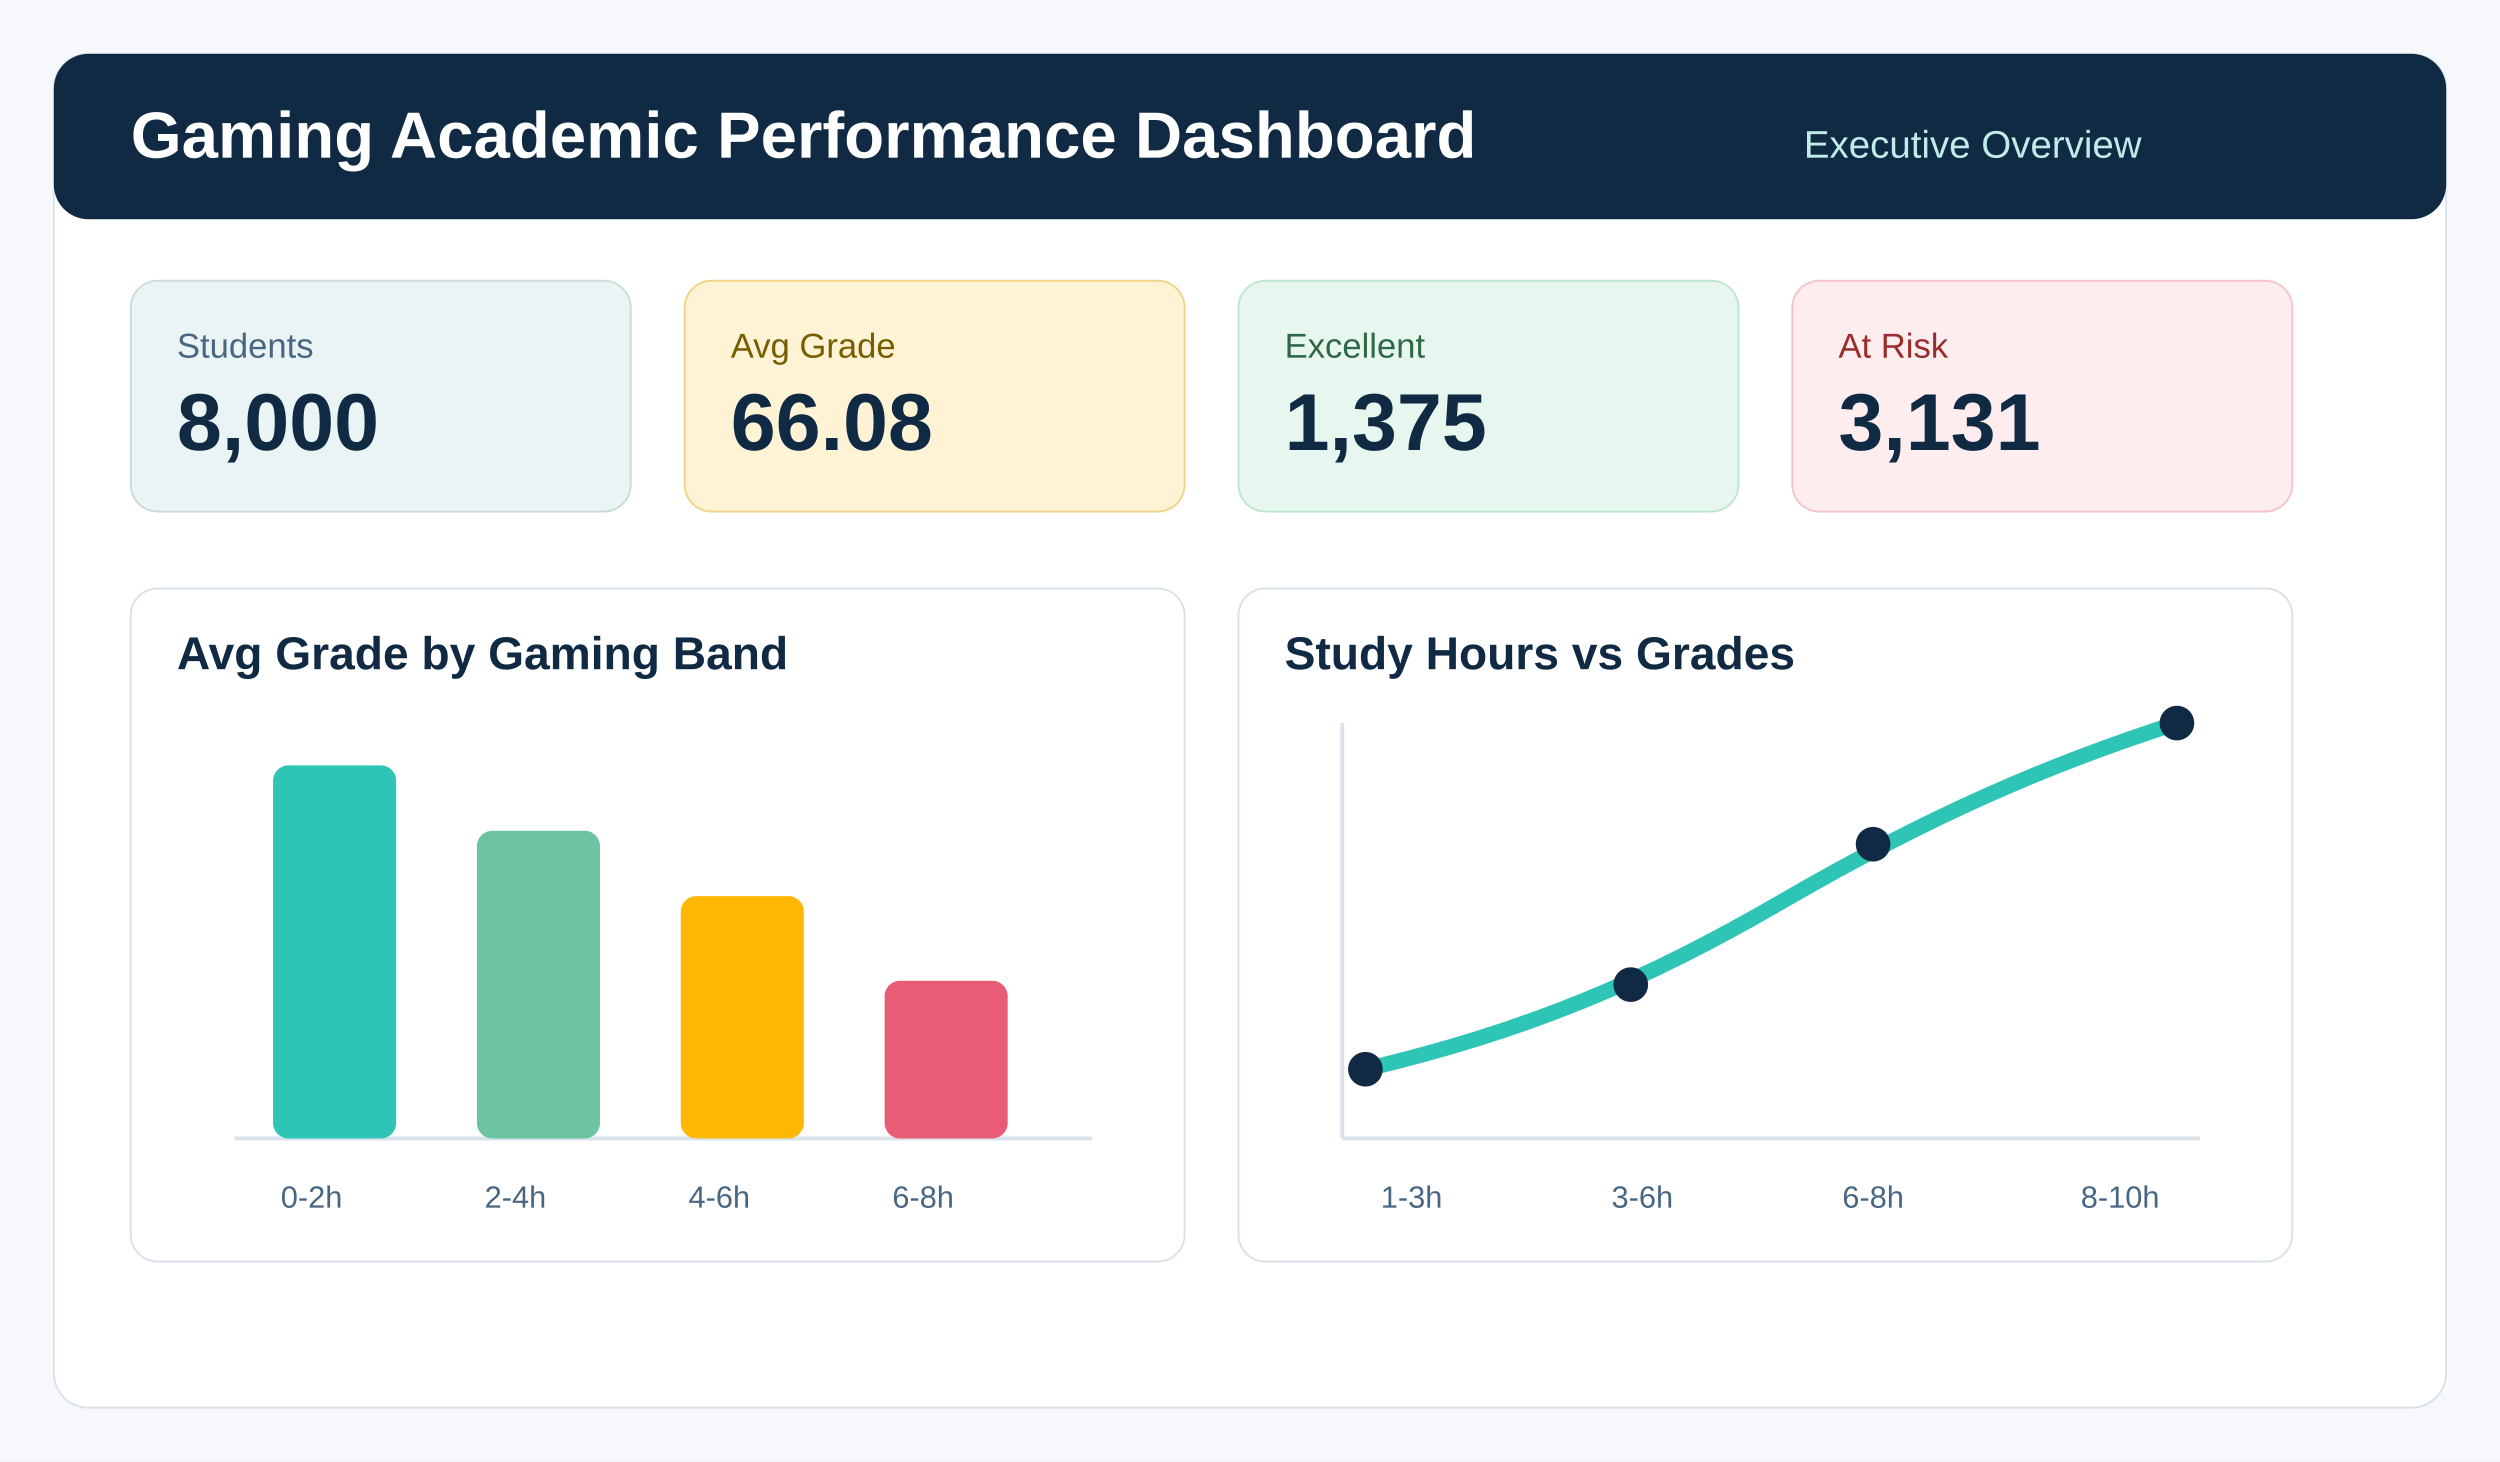
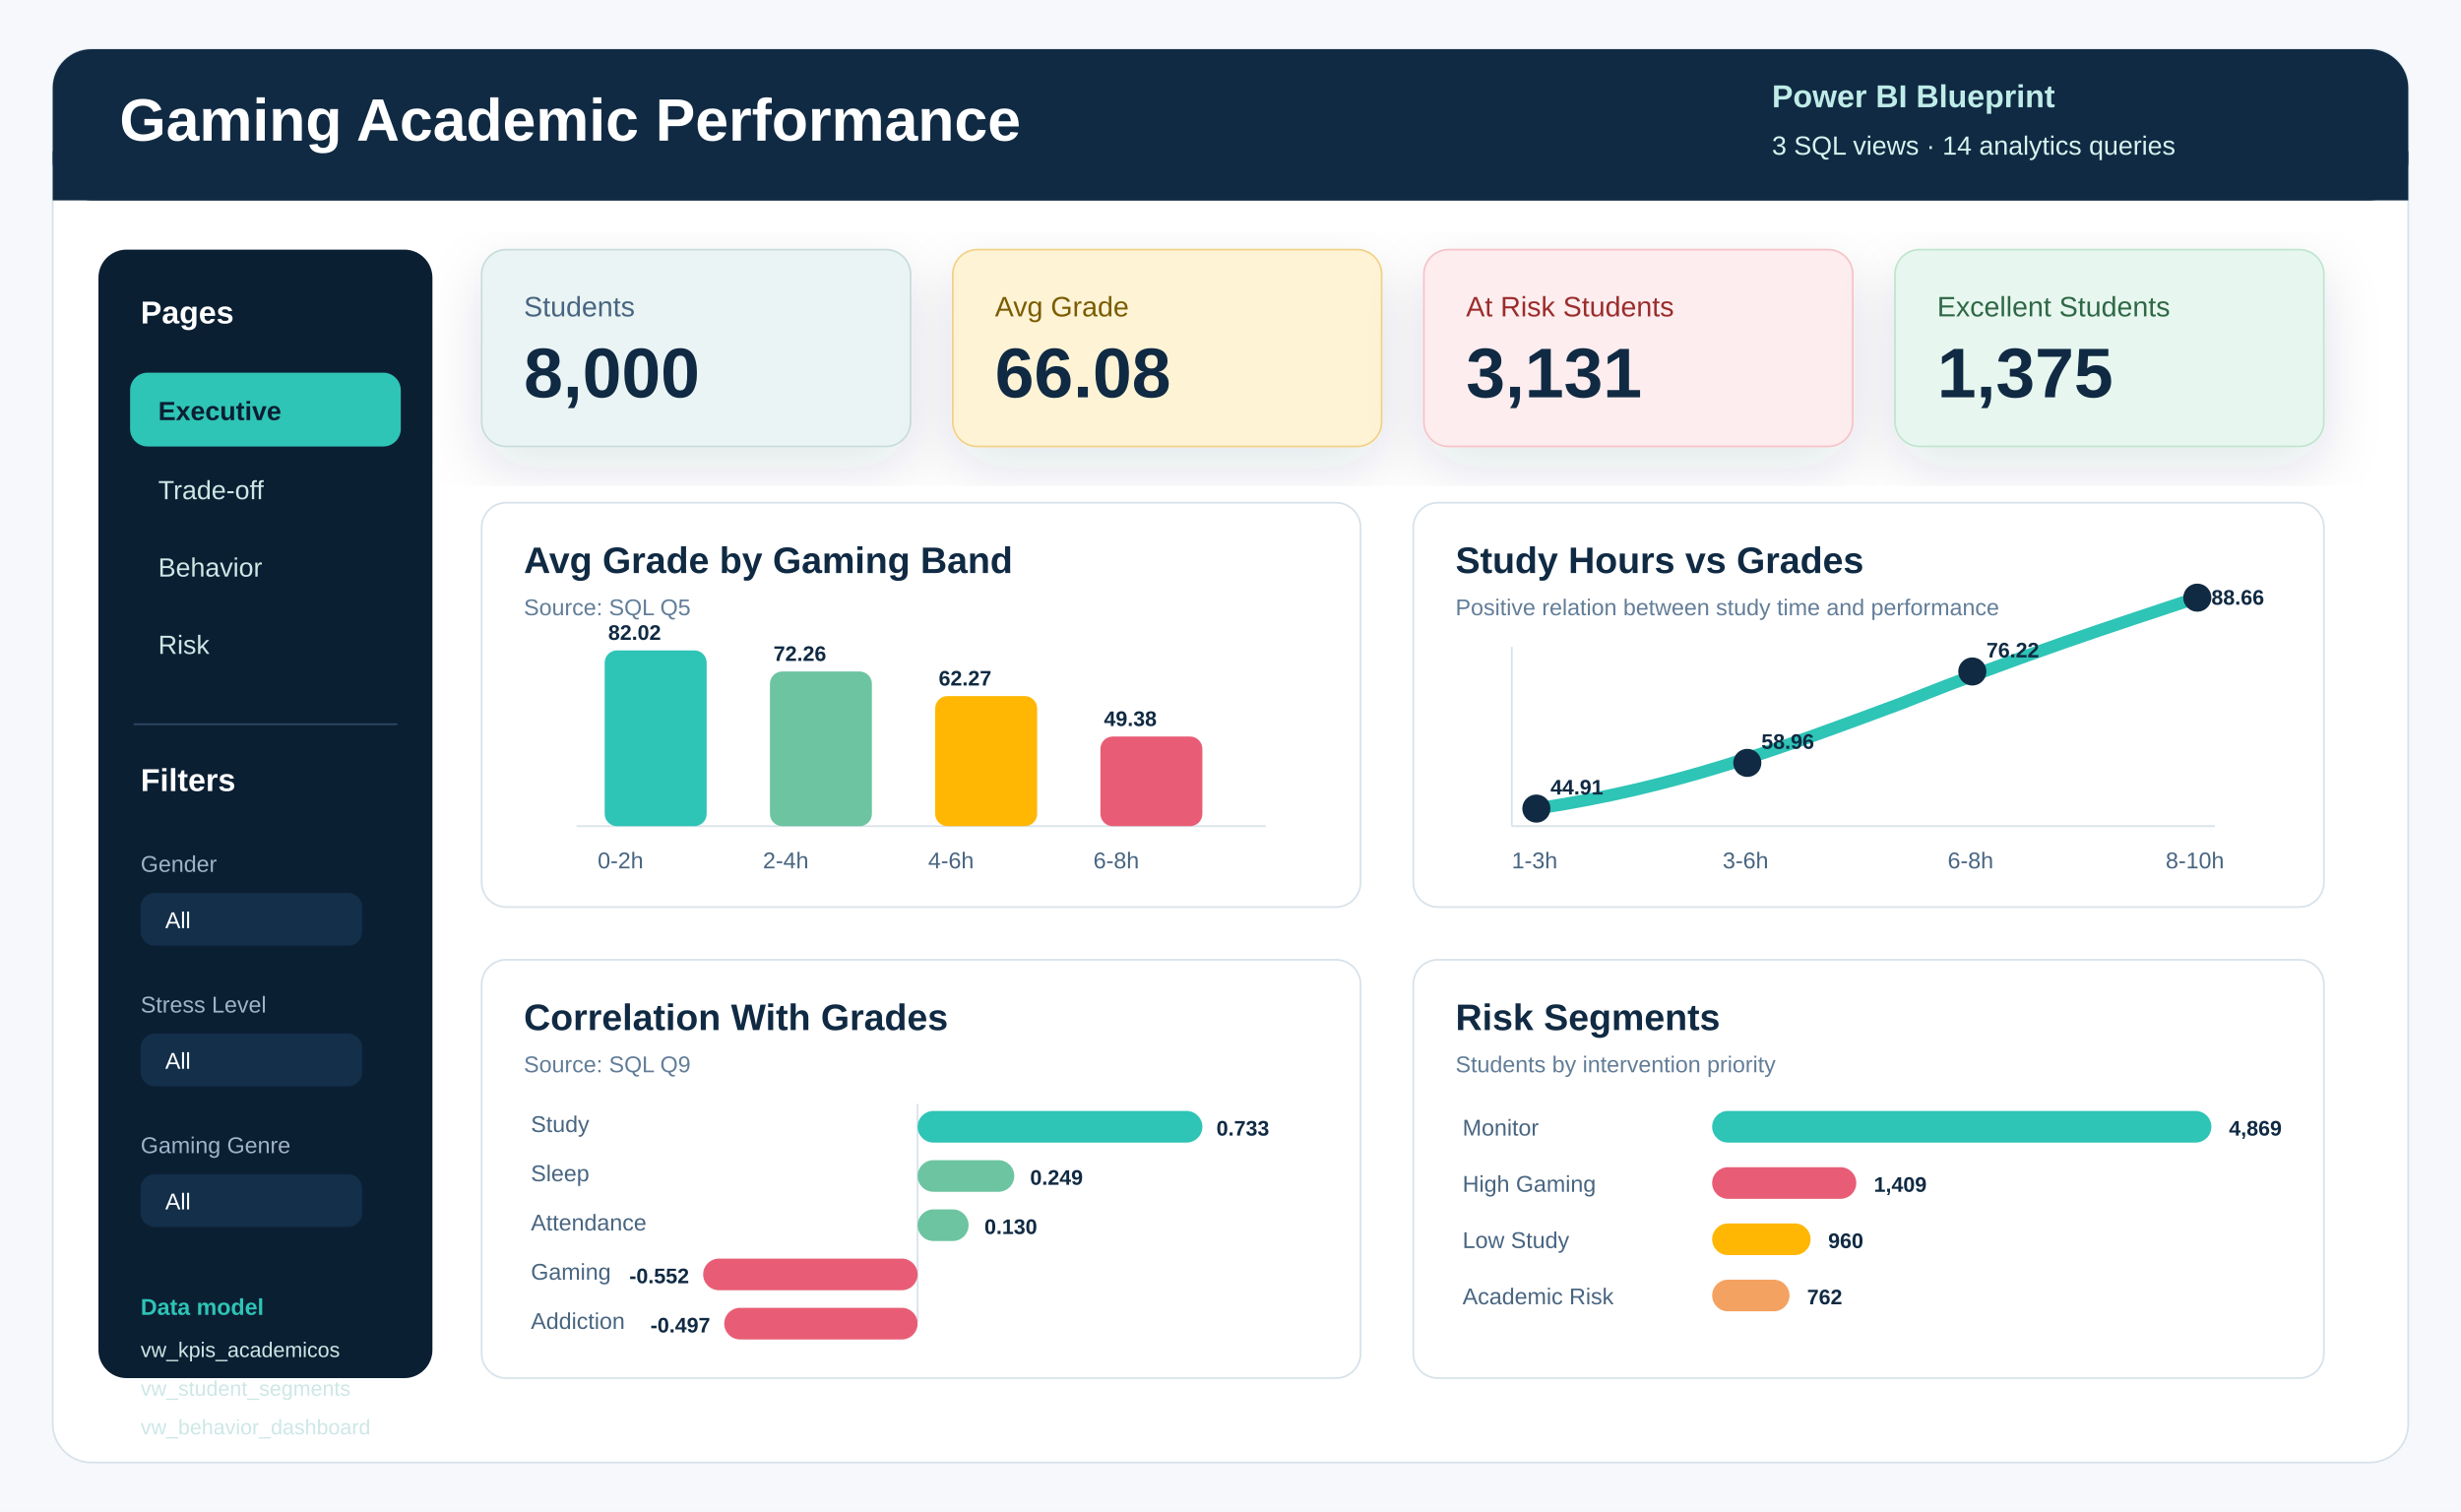
- <svg xmlns="http://www.w3.org/2000/svg" width="1300" height="760" viewBox="0 0 1300 760" fill="none">
-   <rect width="1300" height="760" fill="#F6F8FB" />
-   <rect x="28" y="28" width="1244" height="704" rx="18" fill="#FFFFFF" stroke="#D8E2EA" />
-   <rect x="28" y="28" width="1244" height="86" rx="18" fill="#102A43" />
-   <text x="68" y="82" fill="#FFFFFF" font-family="Segoe UI, Arial, sans-serif" font-size="34" font-weight="800">Gaming Academic Performance Dashboard</text>
-   <text x="938" y="82" fill="#BFECE8" font-family="Segoe UI, Arial, sans-serif" font-size="20">Executive Overview</text>
-   <g transform="translate(68 146)">
-     <rect width="260" height="120" rx="14" fill="#EAF4F4" stroke="#C8DDDA" />
-     <text x="24" y="40" fill="#486581" font-family="Segoe UI, Arial, sans-serif" font-size="18">Students</text>
-     <text x="24" y="88" fill="#102A43" font-family="Segoe UI, Arial, sans-serif" font-size="42" font-weight="800">8,000</text>
+ <svg xmlns="http://www.w3.org/2000/svg" width="1400" height="860" viewBox="0 0 1400 860" fill="none">
+   <defs>
+     <filter id="softShadow" x="-20%" y="-20%" width="140%" height="140%">
+       <feDropShadow dx="0" dy="12" stdDeviation="16" flood-color="#102A43" flood-opacity="0.12" />
+     </filter>
+   </defs>
+   <rect width="1400" height="860" fill="#F6F8FB" />
+   <rect x="30" y="28" width="1340" height="804" rx="22" fill="#FFFFFF" stroke="#D8E2EA" />
+   <rect x="30" y="28" width="1340" height="86" rx="22" fill="#102A43" />
+   <rect x="30" y="86" width="1340" height="28" fill="#102A43" />
+   <text x="68" y="80" fill="#FFFFFF" font-family="Segoe UI, Arial, sans-serif" font-size="34" font-weight="800">Gaming Academic Performance</text>
+   <text x="1008" y="61" fill="#BFECE8" font-family="Segoe UI, Arial, sans-serif" font-size="18" font-weight="700">Power BI Blueprint</text>
+   <text x="1008" y="88" fill="#D8F3EF" font-family="Segoe UI, Arial, sans-serif" font-size="15">3 SQL views · 14 analytics queries</text>
+   <g transform="translate(56 142)">
+     <rect width="190" height="642" rx="16" fill="#0B1F33" />
+     <text x="24" y="42" fill="#FFFFFF" font-family="Segoe UI, Arial, sans-serif" font-size="18" font-weight="800">Pages</text>
+     <rect x="18" y="70" width="154" height="42" rx="10" fill="#2EC4B6" />
+     <text x="34" y="97" fill="#0B1F33" font-family="Segoe UI, Arial, sans-serif" font-size="15" font-weight="800">Executive</text>
+     <text x="34" y="142" fill="#CDE7E5" font-family="Segoe UI, Arial, sans-serif" font-size="15">Trade-off</text>
+     <text x="34" y="186" fill="#CDE7E5" font-family="Segoe UI, Arial, sans-serif" font-size="15">Behavior</text>
+     <text x="34" y="230" fill="#CDE7E5" font-family="Segoe UI, Arial, sans-serif" font-size="15">Risk</text>
+     <line x1="20" y1="270" x2="170" y2="270" stroke="#2E4A62" />
+     <text x="24" y="308" fill="#FFFFFF" font-family="Segoe UI, Arial, sans-serif" font-size="18" font-weight="800">Filters</text>
+     <text x="24" y="354" fill="#9FB3C8" font-family="Segoe UI, Arial, sans-serif" font-size="13">Gender</text>
+     <rect x="24" y="366" width="126" height="30" rx="8" fill="#132F4A" />
+     <text x="38" y="386" fill="#FFFFFF" font-family="Segoe UI, Arial, sans-serif" font-size="13">All</text>
+     <text x="24" y="434" fill="#9FB3C8" font-family="Segoe UI, Arial, sans-serif" font-size="13">Stress Level</text>
+     <rect x="24" y="446" width="126" height="30" rx="8" fill="#132F4A" />
+     <text x="38" y="466" fill="#FFFFFF" font-family="Segoe UI, Arial, sans-serif" font-size="13">All</text>
+     <text x="24" y="514" fill="#9FB3C8" font-family="Segoe UI, Arial, sans-serif" font-size="13">Gaming Genre</text>
+     <rect x="24" y="526" width="126" height="30" rx="8" fill="#132F4A" />
+     <text x="38" y="546" fill="#FFFFFF" font-family="Segoe UI, Arial, sans-serif" font-size="13">All</text>
+     <text x="24" y="606" fill="#2EC4B6" font-family="Segoe UI, Arial, sans-serif" font-size="13" font-weight="700">Data model</text>
+     <text x="24" y="630" fill="#CDE7E5" font-family="Segoe UI, Arial, sans-serif" font-size="12">vw_kpis_academicos</text>
+     <text x="24" y="652" fill="#CDE7E5" font-family="Segoe UI, Arial, sans-serif" font-size="12">vw_student_segments</text>
+     <text x="24" y="674" fill="#CDE7E5" font-family="Segoe UI, Arial, sans-serif" font-size="12">vw_behavior_dashboard</text>
  </g>
-   <g transform="translate(356 146)">
-     <rect width="260" height="120" rx="14" fill="#FFF3D6" stroke="#F1D28A" />
-     <text x="24" y="40" fill="#7A5C00" font-family="Segoe UI, Arial, sans-serif" font-size="18">Avg Grade</text>
-     <text x="24" y="88" fill="#102A43" font-family="Segoe UI, Arial, sans-serif" font-size="42" font-weight="800">66.08</text>
+   <g transform="translate(274 142)">
+     <rect width="244" height="112" rx="14" fill="#EAF4F4" stroke="#C8DDDA" filter="url(#softShadow)" />
+     <text x="24" y="38" fill="#486581" font-family="Segoe UI, Arial, sans-serif" font-size="16">Students</text>
+     <text x="24" y="84" fill="#102A43" font-family="Segoe UI, Arial, sans-serif" font-size="40" font-weight="800">8,000</text>
  </g>
-   <g transform="translate(644 146)">
-     <rect width="260" height="120" rx="14" fill="#E7F7EF" stroke="#BFE5CF" />
-     <text x="24" y="40" fill="#2F6846" font-family="Segoe UI, Arial, sans-serif" font-size="18">Excellent</text>
-     <text x="24" y="88" fill="#102A43" font-family="Segoe UI, Arial, sans-serif" font-size="42" font-weight="800">1,375</text>
+   <g transform="translate(542 142)">
+     <rect width="244" height="112" rx="14" fill="#FFF3D6" stroke="#F1D28A" filter="url(#softShadow)" />
+     <text x="24" y="38" fill="#7A5C00" font-family="Segoe UI, Arial, sans-serif" font-size="16">Avg Grade</text>
+     <text x="24" y="84" fill="#102A43" font-family="Segoe UI, Arial, sans-serif" font-size="40" font-weight="800">66.08</text>
  </g>
-   <g transform="translate(932 146)">
-     <rect width="260" height="120" rx="14" fill="#FDEDEE" stroke="#F5C4CA" />
-     <text x="24" y="40" fill="#9B2C2C" font-family="Segoe UI, Arial, sans-serif" font-size="18">At Risk</text>
-     <text x="24" y="88" fill="#102A43" font-family="Segoe UI, Arial, sans-serif" font-size="42" font-weight="800">3,131</text>
+   <g transform="translate(810 142)">
+     <rect width="244" height="112" rx="14" fill="#FDEDEE" stroke="#F5C4CA" filter="url(#softShadow)" />
+     <text x="24" y="38" fill="#9B2C2C" font-family="Segoe UI, Arial, sans-serif" font-size="16">At Risk Students</text>
+     <text x="24" y="84" fill="#102A43" font-family="Segoe UI, Arial, sans-serif" font-size="40" font-weight="800">3,131</text>
  </g>
-   <g transform="translate(68 306)">
-     <rect width="548" height="350" rx="14" fill="#FFFFFF" stroke="#D8E2EA" />
-     <text x="24" y="42" fill="#102A43" font-family="Segoe UI, Arial, sans-serif" font-size="24" font-weight="700">Avg Grade by Gaming Band</text>
-     <line x1="54" y1="286" x2="500" y2="286" stroke="#D8E2EA" stroke-width="2" />
-     <rect x="74" y="92" width="64" height="194" rx="8" fill="#2EC4B6" />
-     <rect x="180" y="126" width="64" height="160" rx="8" fill="#6CC4A1" />
-     <rect x="286" y="160" width="64" height="126" rx="8" fill="#FFB703" />
-     <rect x="392" y="204" width="64" height="82" rx="8" fill="#E85D75" />
-     <text x="78" y="322" fill="#486581" font-family="Segoe UI, Arial, sans-serif" font-size="16">0-2h</text>
-     <text x="184" y="322" fill="#486581" font-family="Segoe UI, Arial, sans-serif" font-size="16">2-4h</text>
-     <text x="290" y="322" fill="#486581" font-family="Segoe UI, Arial, sans-serif" font-size="16">4-6h</text>
-     <text x="396" y="322" fill="#486581" font-family="Segoe UI, Arial, sans-serif" font-size="16">6-8h</text>
+   <g transform="translate(1078 142)">
+     <rect width="244" height="112" rx="14" fill="#E7F7EF" stroke="#BFE5CF" filter="url(#softShadow)" />
+     <text x="24" y="38" fill="#2F6846" font-family="Segoe UI, Arial, sans-serif" font-size="16">Excellent Students</text>
+     <text x="24" y="84" fill="#102A43" font-family="Segoe UI, Arial, sans-serif" font-size="40" font-weight="800">1,375</text>
  </g>
-   <g transform="translate(644 306)">
-     <rect width="548" height="350" rx="14" fill="#FFFFFF" stroke="#D8E2EA" />
-     <text x="24" y="42" fill="#102A43" font-family="Segoe UI, Arial, sans-serif" font-size="24" font-weight="700">Study Hours vs Grades</text>
-     <line x1="54" y1="286" x2="500" y2="286" stroke="#D8E2EA" stroke-width="2" />
-     <line x1="54" y1="70" x2="54" y2="286" stroke="#D8E2EA" stroke-width="2" />
-     <path d="M66 250 C150 230 210 205 284 162 C360 118 420 92 488 70" stroke="#2EC4B6" stroke-width="8" fill="none" stroke-linecap="round" />
-     <circle cx="66" cy="250" r="9" fill="#102A43" />
-     <circle cx="204" cy="206" r="9" fill="#102A43" />
-     <circle cx="330" cy="133" r="9" fill="#102A43" />
-     <circle cx="488" cy="70" r="9" fill="#102A43" />
-     <text x="74" y="322" fill="#486581" font-family="Segoe UI, Arial, sans-serif" font-size="16">1-3h</text>
-     <text x="194" y="322" fill="#486581" font-family="Segoe UI, Arial, sans-serif" font-size="16">3-6h</text>
-     <text x="314" y="322" fill="#486581" font-family="Segoe UI, Arial, sans-serif" font-size="16">6-8h</text>
-     <text x="438" y="322" fill="#486581" font-family="Segoe UI, Arial, sans-serif" font-size="16">8-10h</text>
+   <g transform="translate(274 286)">
+     <rect width="500" height="230" rx="14" fill="#FFFFFF" stroke="#D8E2EA" />
+     <text x="24" y="40" fill="#102A43" font-family="Segoe UI, Arial, sans-serif" font-size="21" font-weight="800">Avg Grade by Gaming Band</text>
+     <text x="24" y="64" fill="#627D98" font-family="Segoe UI, Arial, sans-serif" font-size="13">Source: SQL Q5</text>
+     <line x1="54" y1="184" x2="446" y2="184" stroke="#D8E2EA" />
+     <rect x="70" y="84" width="58" height="100" rx="7" fill="#2EC4B6" />
+     <rect x="164" y="96" width="58" height="88" rx="7" fill="#6CC4A1" />
+     <rect x="258" y="110" width="58" height="74" rx="7" fill="#FFB703" />
+     <rect x="352" y="133" width="58" height="51" rx="7" fill="#E85D75" />
+     <text x="66" y="208" fill="#486581" font-family="Segoe UI, Arial, sans-serif" font-size="13">0-2h</text>
+     <text x="160" y="208" fill="#486581" font-family="Segoe UI, Arial, sans-serif" font-size="13">2-4h</text>
+     <text x="254" y="208" fill="#486581" font-family="Segoe UI, Arial, sans-serif" font-size="13">4-6h</text>
+     <text x="348" y="208" fill="#486581" font-family="Segoe UI, Arial, sans-serif" font-size="13">6-8h</text>
+     <text x="72" y="78" fill="#102A43" font-family="Segoe UI, Arial, sans-serif" font-size="12" font-weight="700">82.02</text>
+     <text x="166" y="90" fill="#102A43" font-family="Segoe UI, Arial, sans-serif" font-size="12" font-weight="700">72.26</text>
+     <text x="260" y="104" fill="#102A43" font-family="Segoe UI, Arial, sans-serif" font-size="12" font-weight="700">62.27</text>
+     <text x="354" y="127" fill="#102A43" font-family="Segoe UI, Arial, sans-serif" font-size="12" font-weight="700">49.38</text>
+   </g>
+   <g transform="translate(804 286)">
+     <rect width="518" height="230" rx="14" fill="#FFFFFF" stroke="#D8E2EA" />
+     <text x="24" y="40" fill="#102A43" font-family="Segoe UI, Arial, sans-serif" font-size="21" font-weight="800">Study Hours vs Grades</text>
+     <text x="24" y="64" fill="#627D98" font-family="Segoe UI, Arial, sans-serif" font-size="13">Positive relation between study time and performance</text>
+     <line x1="56" y1="184" x2="456" y2="184" stroke="#D8E2EA" />
+     <line x1="56" y1="82" x2="56" y2="184" stroke="#D8E2EA" />
+     <path d="M70 174 C150 162 208 140 278 114 C348 86 398 70 446 54" stroke="#2EC4B6" stroke-width="7" fill="none" stroke-linecap="round" />
+     <circle cx="70" cy="174" r="8" fill="#102A43" />
+     <circle cx="190" cy="148" r="8" fill="#102A43" />
+     <circle cx="318" cy="96" r="8" fill="#102A43" />
+     <circle cx="446" cy="54" r="8" fill="#102A43" />
+     <text x="56" y="208" fill="#486581" font-family="Segoe UI, Arial, sans-serif" font-size="13">1-3h</text>
+     <text x="176" y="208" fill="#486581" font-family="Segoe UI, Arial, sans-serif" font-size="13">3-6h</text>
+     <text x="304" y="208" fill="#486581" font-family="Segoe UI, Arial, sans-serif" font-size="13">6-8h</text>
+     <text x="428" y="208" fill="#486581" font-family="Segoe UI, Arial, sans-serif" font-size="13">8-10h</text>
+     <text x="78" y="166" fill="#102A43" font-family="Segoe UI, Arial, sans-serif" font-size="12" font-weight="700">44.91</text>
+     <text x="198" y="140" fill="#102A43" font-family="Segoe UI, Arial, sans-serif" font-size="12" font-weight="700">58.96</text>
+     <text x="326" y="88" fill="#102A43" font-family="Segoe UI, Arial, sans-serif" font-size="12" font-weight="700">76.22</text>
+     <text x="454" y="58" fill="#102A43" font-family="Segoe UI, Arial, sans-serif" font-size="12" font-weight="700">88.66</text>
+   </g>
+   <g transform="translate(274 546)">
+     <rect width="500" height="238" rx="14" fill="#FFFFFF" stroke="#D8E2EA" />
+     <text x="24" y="40" fill="#102A43" font-family="Segoe UI, Arial, sans-serif" font-size="21" font-weight="800">Correlation With Grades</text>
+     <text x="24" y="64" fill="#627D98" font-family="Segoe UI, Arial, sans-serif" font-size="13">Source: SQL Q9</text>
+     <line x1="248" y1="82" x2="248" y2="206" stroke="#D8E2EA" />
+     <text x="28" y="98" fill="#486581" font-family="Segoe UI, Arial, sans-serif" font-size="13">Study</text>
+     <rect x="248" y="86" width="162" height="18" rx="9" fill="#2EC4B6" />
+     <text x="418" y="100" fill="#102A43" font-family="Segoe UI, Arial, sans-serif" font-size="12" font-weight="700">0.733</text>
+     <text x="28" y="126" fill="#486581" font-family="Segoe UI, Arial, sans-serif" font-size="13">Sleep</text>
+     <rect x="248" y="114" width="55" height="18" rx="9" fill="#6CC4A1" />
+     <text x="312" y="128" fill="#102A43" font-family="Segoe UI, Arial, sans-serif" font-size="12" font-weight="700">0.249</text>
+     <text x="28" y="154" fill="#486581" font-family="Segoe UI, Arial, sans-serif" font-size="13">Attendance</text>
+     <rect x="248" y="142" width="29" height="18" rx="9" fill="#6CC4A1" />
+     <text x="286" y="156" fill="#102A43" font-family="Segoe UI, Arial, sans-serif" font-size="12" font-weight="700">0.130</text>
+     <text x="28" y="182" fill="#486581" font-family="Segoe UI, Arial, sans-serif" font-size="13">Gaming</text>
+     <rect x="126" y="170" width="122" height="18" rx="9" fill="#E85D75" />
+     <text x="84" y="184" fill="#102A43" font-family="Segoe UI, Arial, sans-serif" font-size="12" font-weight="700">-0.552</text>
+     <text x="28" y="210" fill="#486581" font-family="Segoe UI, Arial, sans-serif" font-size="13">Addiction</text>
+     <rect x="138" y="198" width="110" height="18" rx="9" fill="#E85D75" />
+     <text x="96" y="212" fill="#102A43" font-family="Segoe UI, Arial, sans-serif" font-size="12" font-weight="700">-0.497</text>
+   </g>
+   <g transform="translate(804 546)">
+     <rect width="518" height="238" rx="14" fill="#FFFFFF" stroke="#D8E2EA" />
+     <text x="24" y="40" fill="#102A43" font-family="Segoe UI, Arial, sans-serif" font-size="21" font-weight="800">Risk Segments</text>
+     <text x="24" y="64" fill="#627D98" font-family="Segoe UI, Arial, sans-serif" font-size="13">Students by intervention priority</text>
+     <text x="28" y="100" fill="#486581" font-family="Segoe UI, Arial, sans-serif" font-size="13">Monitor</text>
+     <rect x="170" y="86" width="284" height="18" rx="9" fill="#2EC4B6" />
+     <text x="464" y="100" fill="#102A43" font-family="Segoe UI, Arial, sans-serif" font-size="12" font-weight="700">4,869</text>
+     <text x="28" y="132" fill="#486581" font-family="Segoe UI, Arial, sans-serif" font-size="13">High Gaming</text>
+     <rect x="170" y="118" width="82" height="18" rx="9" fill="#E85D75" />
+     <text x="262" y="132" fill="#102A43" font-family="Segoe UI, Arial, sans-serif" font-size="12" font-weight="700">1,409</text>
+     <text x="28" y="164" fill="#486581" font-family="Segoe UI, Arial, sans-serif" font-size="13">Low Study</text>
+     <rect x="170" y="150" width="56" height="18" rx="9" fill="#FFB703" />
+     <text x="236" y="164" fill="#102A43" font-family="Segoe UI, Arial, sans-serif" font-size="12" font-weight="700">960</text>
+     <text x="28" y="196" fill="#486581" font-family="Segoe UI, Arial, sans-serif" font-size="13">Academic Risk</text>
+     <rect x="170" y="182" width="44" height="18" rx="9" fill="#F4A261" />
+     <text x="224" y="196" fill="#102A43" font-family="Segoe UI, Arial, sans-serif" font-size="12" font-weight="700">762</text>
  </g>
</svg>
